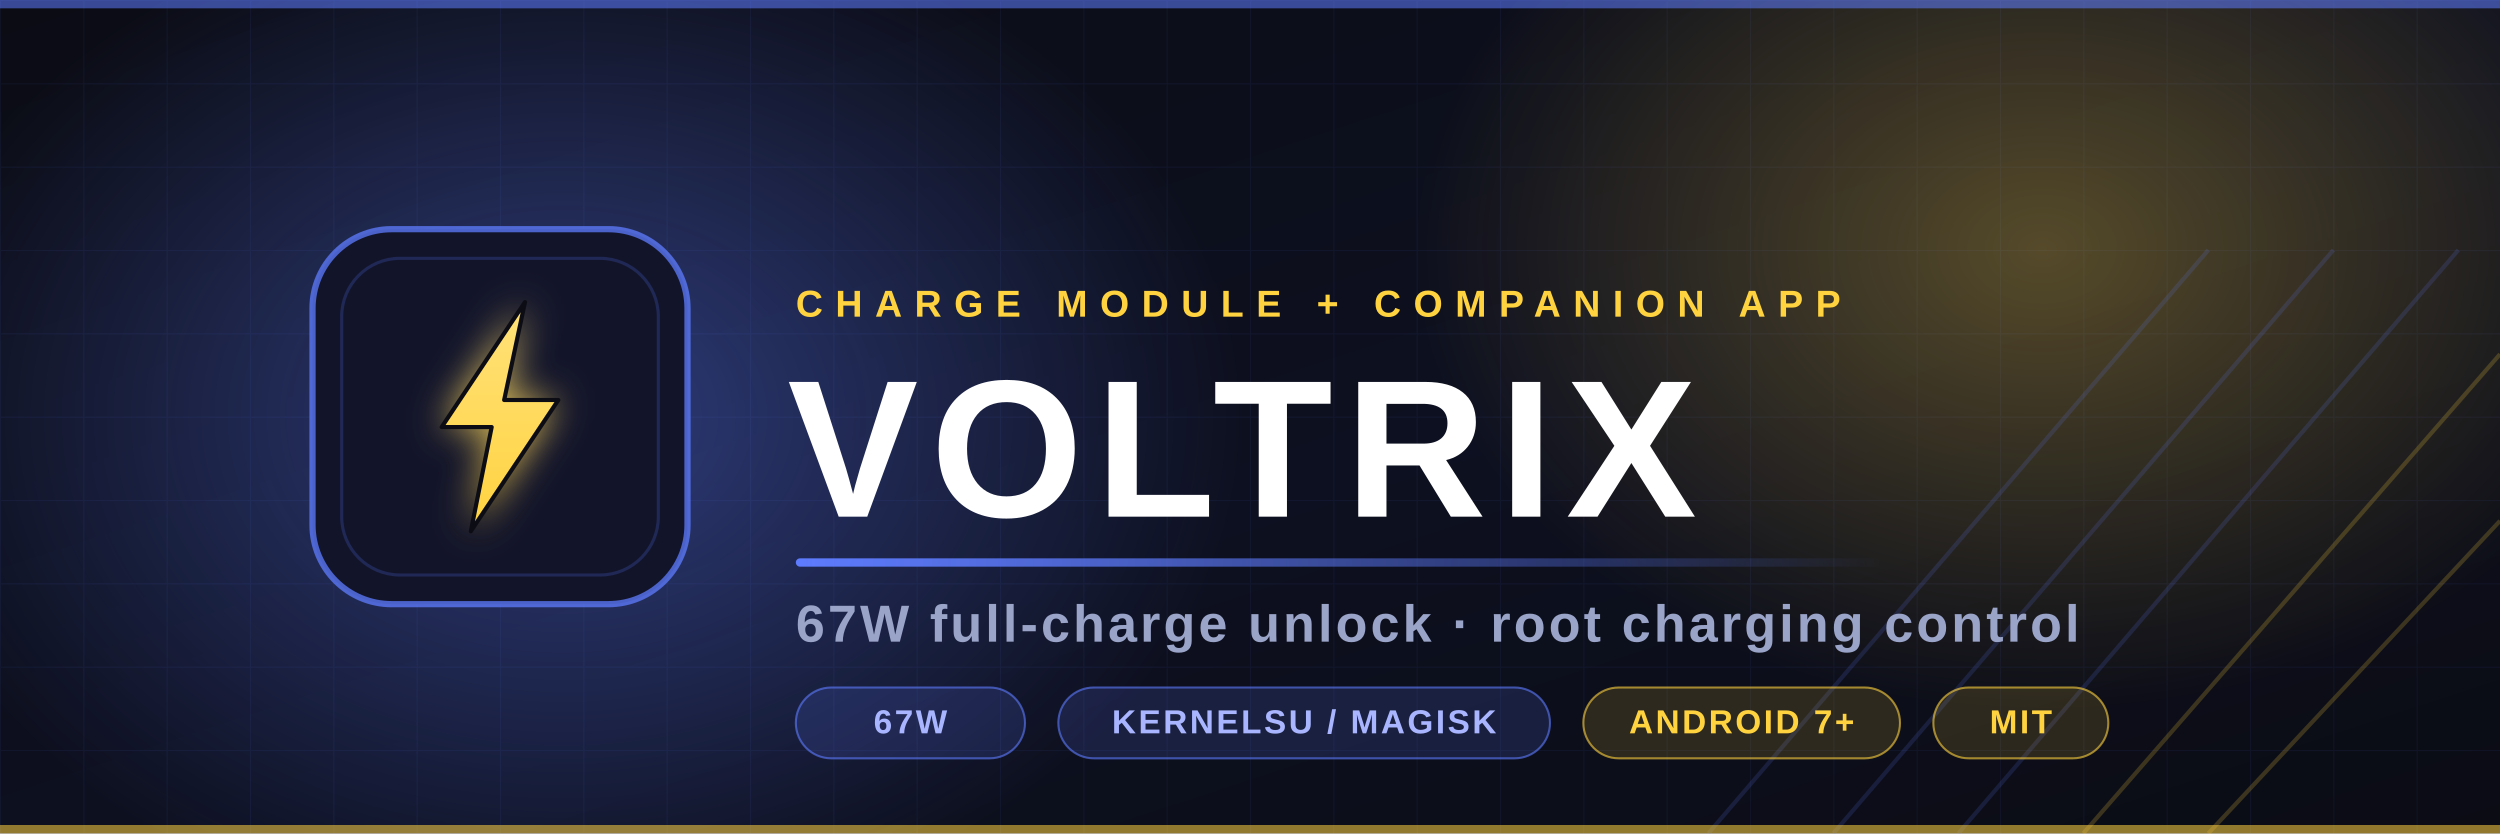
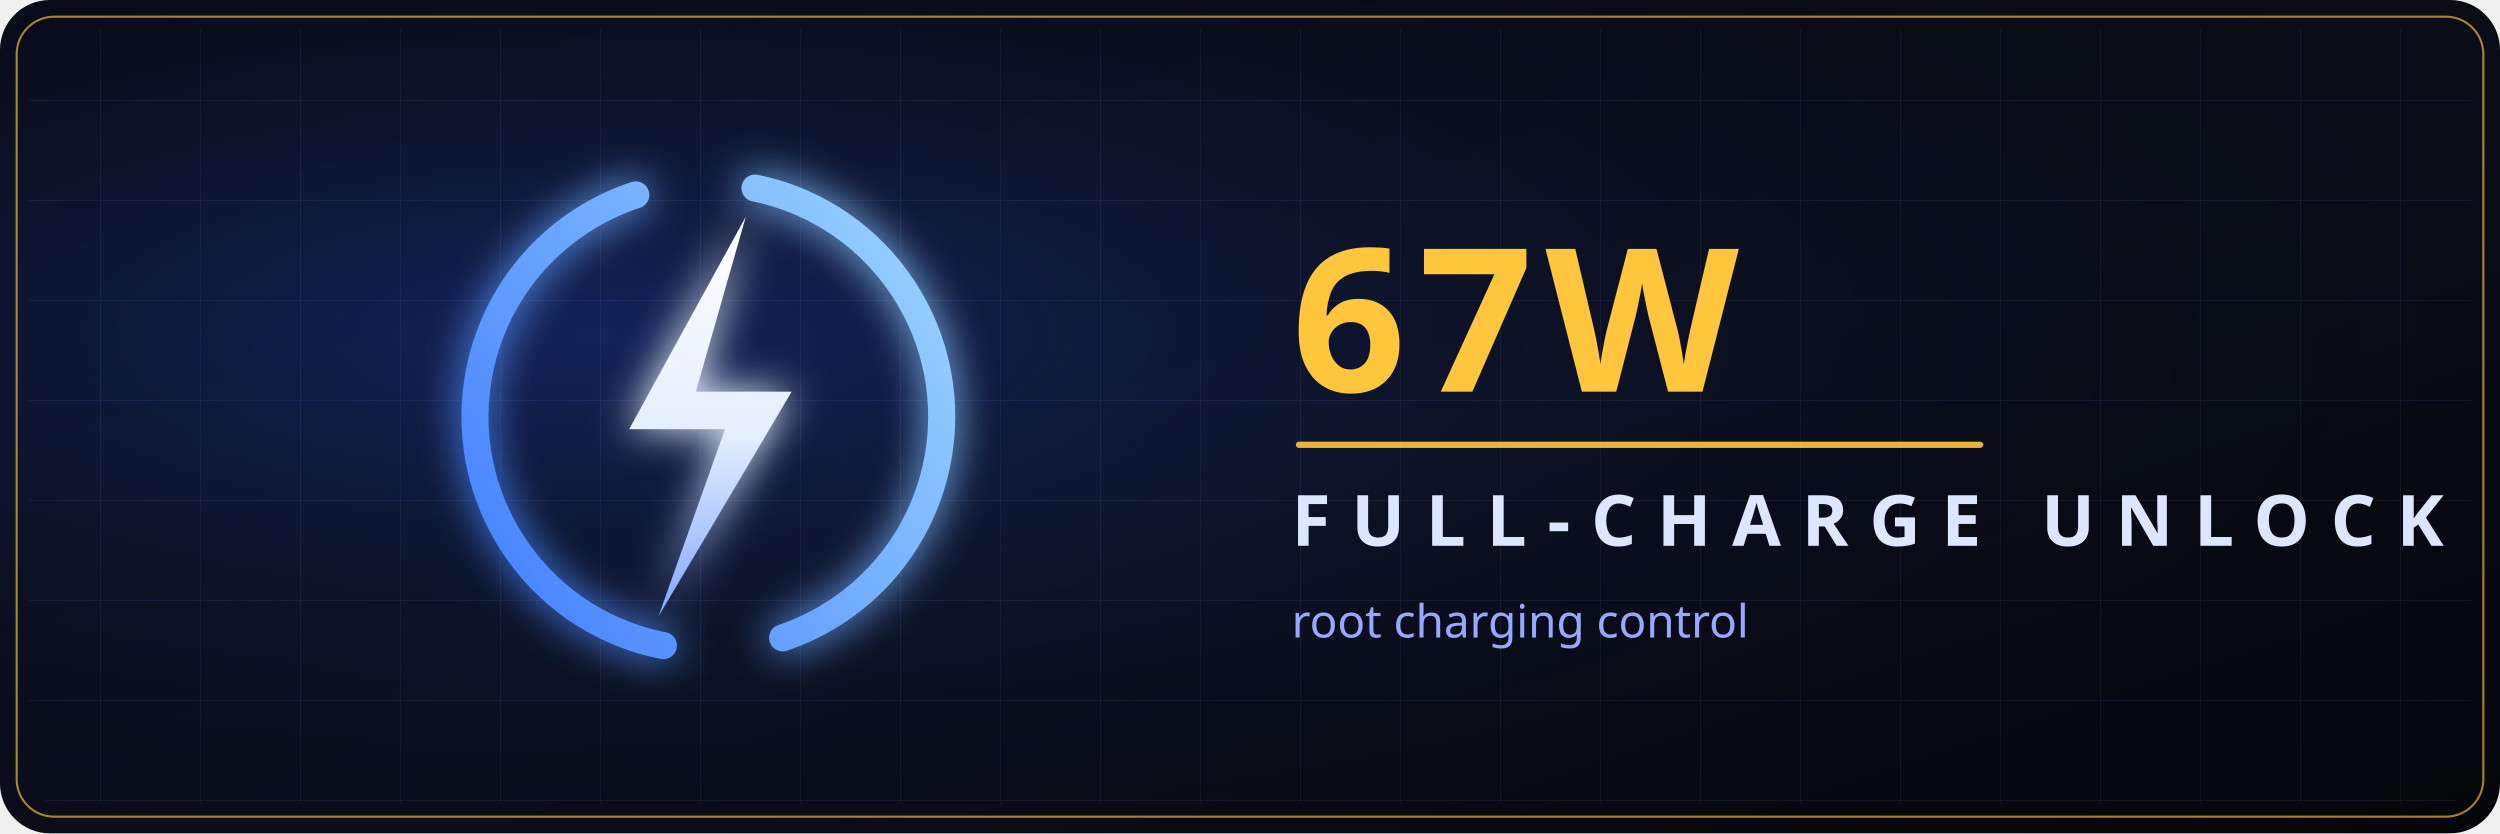
- <svg xmlns="http://www.w3.org/2000/svg" width="1200" height="400" viewBox="0 0 1200 400" role="img" aria-label="VOLTRIX — 67W full-charge unlock, root charging control">
+ <svg xmlns="http://www.w3.org/2000/svg" width="1200" height="400" viewBox="0 0 1200 400">
  <defs>
    <linearGradient id="bg" x1="0" y1="0" x2="1" y2="1">
-       <stop offset="0%" stop-color="#0b0c14" />
-       <stop offset="55%" stop-color="#0d1020" />
-       <stop offset="100%" stop-color="#0b0c14" />
+       <stop offset="0" stop-color="#07080E" />
+       <stop offset="0.55" stop-color="#0A0D18" />
+       <stop offset="1" stop-color="#05060A" />
    </linearGradient>
-     <radialGradient id="glowBlue" cx="50%" cy="50%" r="50%">
-       <stop offset="0%" stop-color="#5e7cff" stop-opacity="0.42" />
-       <stop offset="100%" stop-color="#5e7cff" stop-opacity="0" />
+     <linearGradient id="bolt" x1="0" y1="0" x2="0" y2="1">
+       <stop offset="0" stop-color="#FFFFFF" />
+       <stop offset="0.55" stop-color="#E4EEFF" />
+       <stop offset="1" stop-color="#7FA6FF" />
+     </linearGradient>
+     <linearGradient id="ring" x1="0" y1="0" x2="1" y2="1">
+       <stop offset="0" stop-color="#9FD8FF" />
+       <stop offset="1" stop-color="#3E7BFF" />
+     </linearGradient>
+     <radialGradient id="halo" cx="0.24" cy="0.4" r="0.8">
+       <stop offset="0" stop-color="#2E5BFF" stop-opacity="0.30" />
+       <stop offset="0.5" stop-color="#1B3B8F" stop-opacity="0.10" />
+       <stop offset="1" stop-color="#000000" stop-opacity="0" />
    </radialGradient>
-     <radialGradient id="glowGold" cx="50%" cy="50%" r="50%">
-       <stop offset="0%" stop-color="#ffd23f" stop-opacity="0.30" />
-       <stop offset="100%" stop-color="#ffd23f" stop-opacity="0" />
-     </radialGradient>
-     <linearGradient id="bolt" x1="0" y1="0" x2="0" y2="1">
-       <stop offset="0%" stop-color="#ffe27a" />
-       <stop offset="100%" stop-color="#ffd23f" />
-     </linearGradient>
-     <linearGradient id="rule" x1="0" y1="0" x2="1" y2="0">
-       <stop offset="0%" stop-color="#5e7cff" />
-       <stop offset="70%" stop-color="#5e7cff" stop-opacity="0.35" />
-       <stop offset="100%" stop-color="#5e7cff" stop-opacity="0" />
-     </linearGradient>
-     <filter id="soft" x="-50%" y="-50%" width="200%" height="200%">
-       <feGaussianBlur stdDeviation="9" />
+     <pattern id="grid" width="48" height="48" patternUnits="userSpaceOnUse">
+       <path d="M48 0H0v48" fill="none" stroke="#7F86FF" stroke-opacity="0.10" stroke-width="1" />
+     </pattern>
+     <filter id="glow" x="-80%" y="-80%" width="260%" height="260%">
+       <feGaussianBlur stdDeviation="10" result="b" />
+       <feMerge>
+         <feMergeNode in="b" />
+         <feMergeNode in="SourceGraphic" />
+       </feMerge>
    </filter>
-     <pattern id="grid" width="40" height="40" patternUnits="userSpaceOnUse">
-       <path d="M40 0H0V40" fill="none" stroke="#5e7cff" stroke-opacity="0.07" stroke-width="1" />
-     </pattern>
  </defs>
-   <rect width="1200" height="400" fill="url(#bg)" />
-   <rect width="1200" height="400" fill="url(#grid)" />
-   <ellipse cx="270" cy="200" rx="330" ry="250" fill="url(#glowBlue)" />
-   <ellipse cx="980" cy="120" rx="300" ry="220" fill="url(#glowGold)" />
-   <g stroke="#5e7cff" stroke-opacity="0.16" stroke-width="2">
-     <line x1="820" y1="400" x2="1060" y2="120" />
-     <line x1="880" y1="400" x2="1120" y2="120" />
-     <line x1="940" y1="400" x2="1180" y2="120" />
+   <rect width="1200" height="400" rx="24" fill="url(#bg)" />
+   <rect width="1200" height="400" rx="24" fill="url(#halo)" />
+   <rect x="8" y="8" width="1184" height="384" rx="18" fill="none" stroke="#FFC53D" stroke-opacity="0.65" />
+   <rect x="14" y="14" width="1172" height="372" rx="14" fill="url(#grid)" />
+   <g transform="translate(340 200)" filter="url(#glow)">
+     <circle r="112" fill="none" stroke="url(#ring)" stroke-width="13" stroke-linecap="round" stroke-dasharray="293 58 293 58" transform="rotate(102)" />
+     <path d="M18 -96 L-38 6 L8 6 L-24 96 L40 -12 L-6 -12 Z" fill="url(#bolt)" />
  </g>
-   <g stroke="#ffd23f" stroke-opacity="0.20" stroke-width="2">
-     <line x1="1000" y1="400" x2="1200" y2="170" />
-     <line x1="1060" y1="400" x2="1200" y2="250" />
-   </g>
-   <rect x="0" y="0" width="1200" height="4" fill="#5e7cff" opacity="0.55" />
-   <rect x="0" y="396" width="1200" height="4" fill="#ffd23f" opacity="0.55" />
-   <g>
-     <rect x="150" y="110" width="180" height="180" rx="38" fill="#12142a" stroke="#5e7cff" stroke-opacity="0.75" stroke-width="3" />
-     <rect x="164" y="124" width="152" height="152" rx="28" fill="none" stroke="#5e7cff" stroke-opacity="0.20" stroke-width="1.5" />
-     <path d="M252 145 L212 205 L236 205 L226 255 L268 192 L242 192 Z" fill="url(#bolt)" filter="url(#soft)" opacity="0.85" />
-     <path d="M252 145 L212 205 L236 205 L226 255 L268 192 L242 192 Z" fill="url(#bolt)" stroke="#0b0c14" stroke-width="2" stroke-linejoin="round" />
-   </g>
-   <text x="382" y="152" font-family="Arial, Helvetica, sans-serif" font-size="18" font-weight="700" letter-spacing="6" fill="#ffd23f">CHARGE MODULE + COMPANION APP</text>
-   <text x="378" y="248" font-family="Arial, Helvetica, sans-serif" font-size="94" font-weight="800" letter-spacing="6" fill="#ffffff">VOLTRIX</text>
-   <rect x="382" y="268" width="520" height="4" rx="2" fill="url(#rule)" />
-   <text x="382" y="308" font-family="Arial, Helvetica, sans-serif" font-size="25" font-weight="600" letter-spacing="1.5" fill="#9aa4c8">67W full-charge unlock · root charging control</text>
-   <g font-family="Arial, Helvetica, sans-serif" font-size="16" font-weight="700" letter-spacing="1.2">
-     <rect x="382" y="330" width="110" height="34" rx="17" fill="#5e7cff" fill-opacity="0.16" stroke="#5e7cff" stroke-opacity="0.6" />
-     <text x="437" y="352" text-anchor="middle" fill="#a9b6ff">67W</text>
-     <rect x="508" y="330" width="236" height="34" rx="17" fill="#5e7cff" fill-opacity="0.16" stroke="#5e7cff" stroke-opacity="0.6" />
-     <text x="626" y="352" text-anchor="middle" fill="#a9b6ff">KERNELSU / MAGISK</text>
-     <rect x="760" y="330" width="152" height="34" rx="17" fill="#ffd23f" fill-opacity="0.14" stroke="#ffd23f" stroke-opacity="0.6" />
-     <text x="836" y="352" text-anchor="middle" fill="#ffd23f">ANDROID 7+</text>
-     <rect x="928" y="330" width="84" height="34" rx="17" fill="#ffd23f" fill-opacity="0.14" stroke="#ffd23f" stroke-opacity="0.6" />
-     <text x="970" y="352" text-anchor="middle" fill="#ffd23f">MIT</text>
-   </g>
+   <text x="620" y="188" font-family="'Segoe UI','Noto Sans',sans-serif" font-size="96" font-weight="800" letter-spacing="6" fill="#FFC53D" text-shadow="0 0 24px rgba(255,197,61,0.45)">67W</text>
+   <rect x="622" y="212" width="330" height="3" rx="1.5" fill="#FFC53D" opacity="0.9" />
+   <text x="620" y="262" font-family="'Segoe UI','Noto Sans',sans-serif" font-size="34" font-weight="700" letter-spacing="10" fill="#DDE6FF">FULL-CHARGE UNLOCK</text>
+   <text x="620" y="306" font-family="'Segoe UI','Noto Sans',sans-serif" font-size="22" font-weight="500" fill="#9AA7FF">root charging control</text>
</svg>
